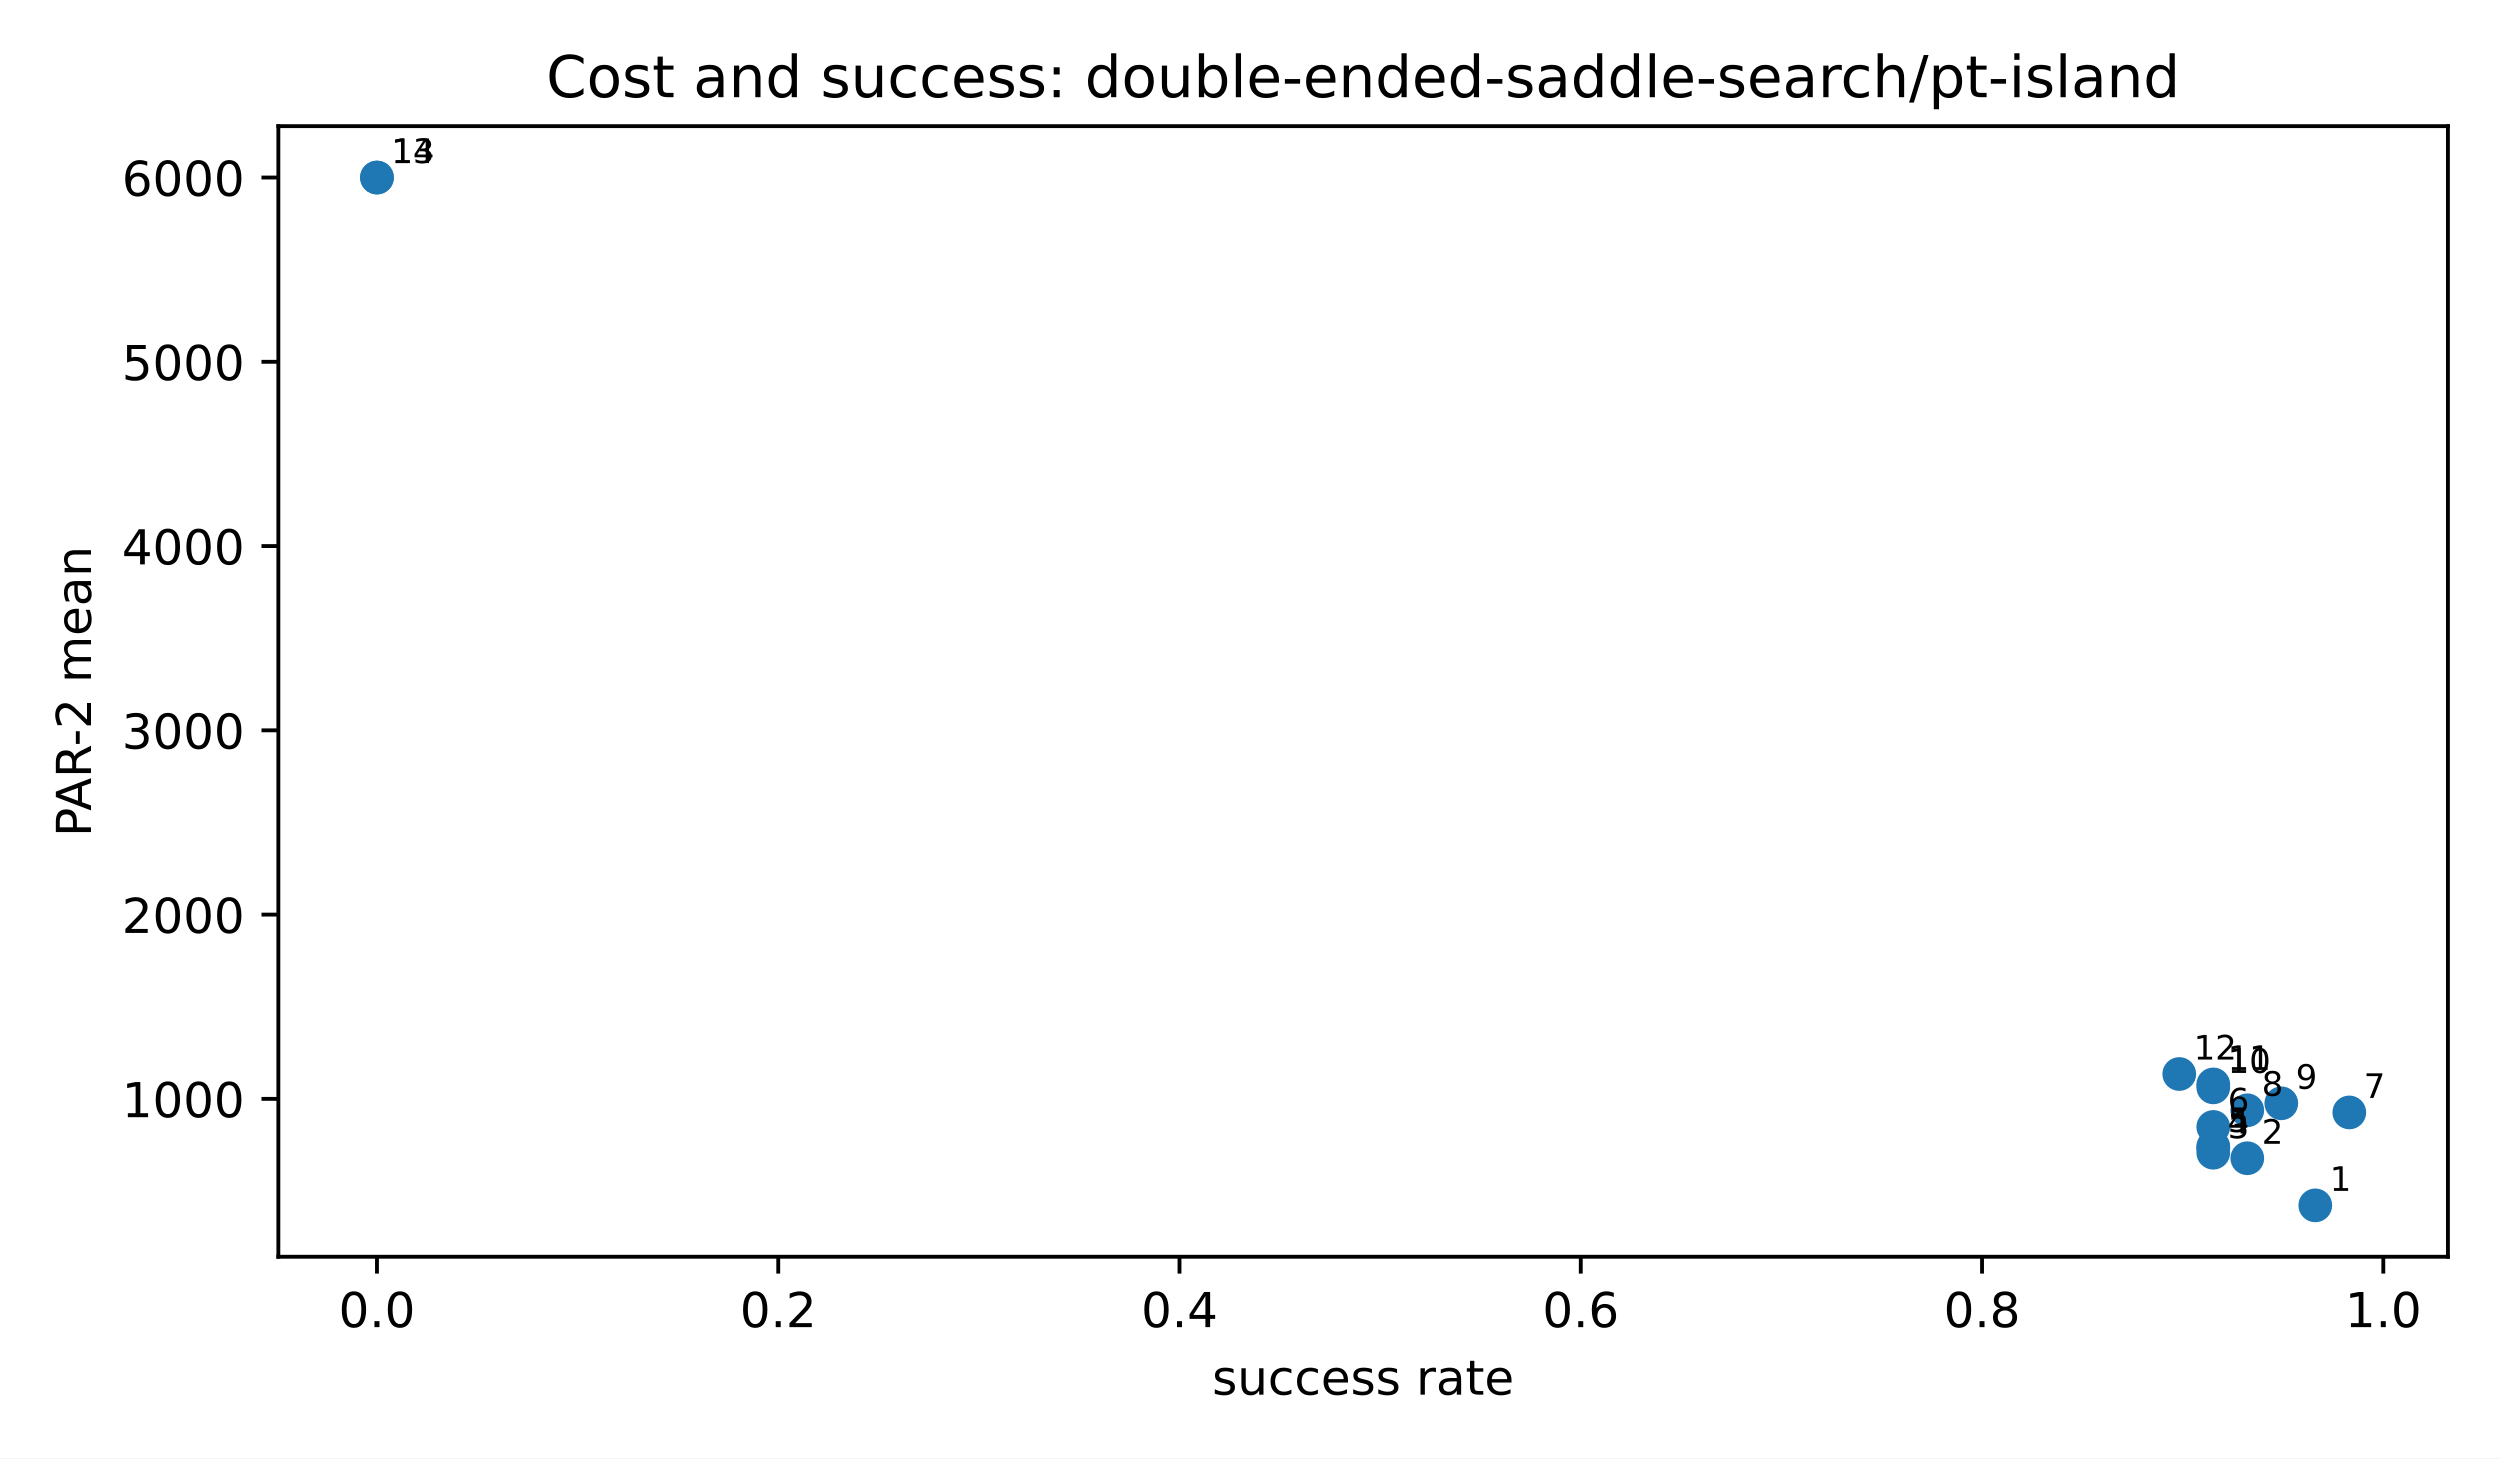
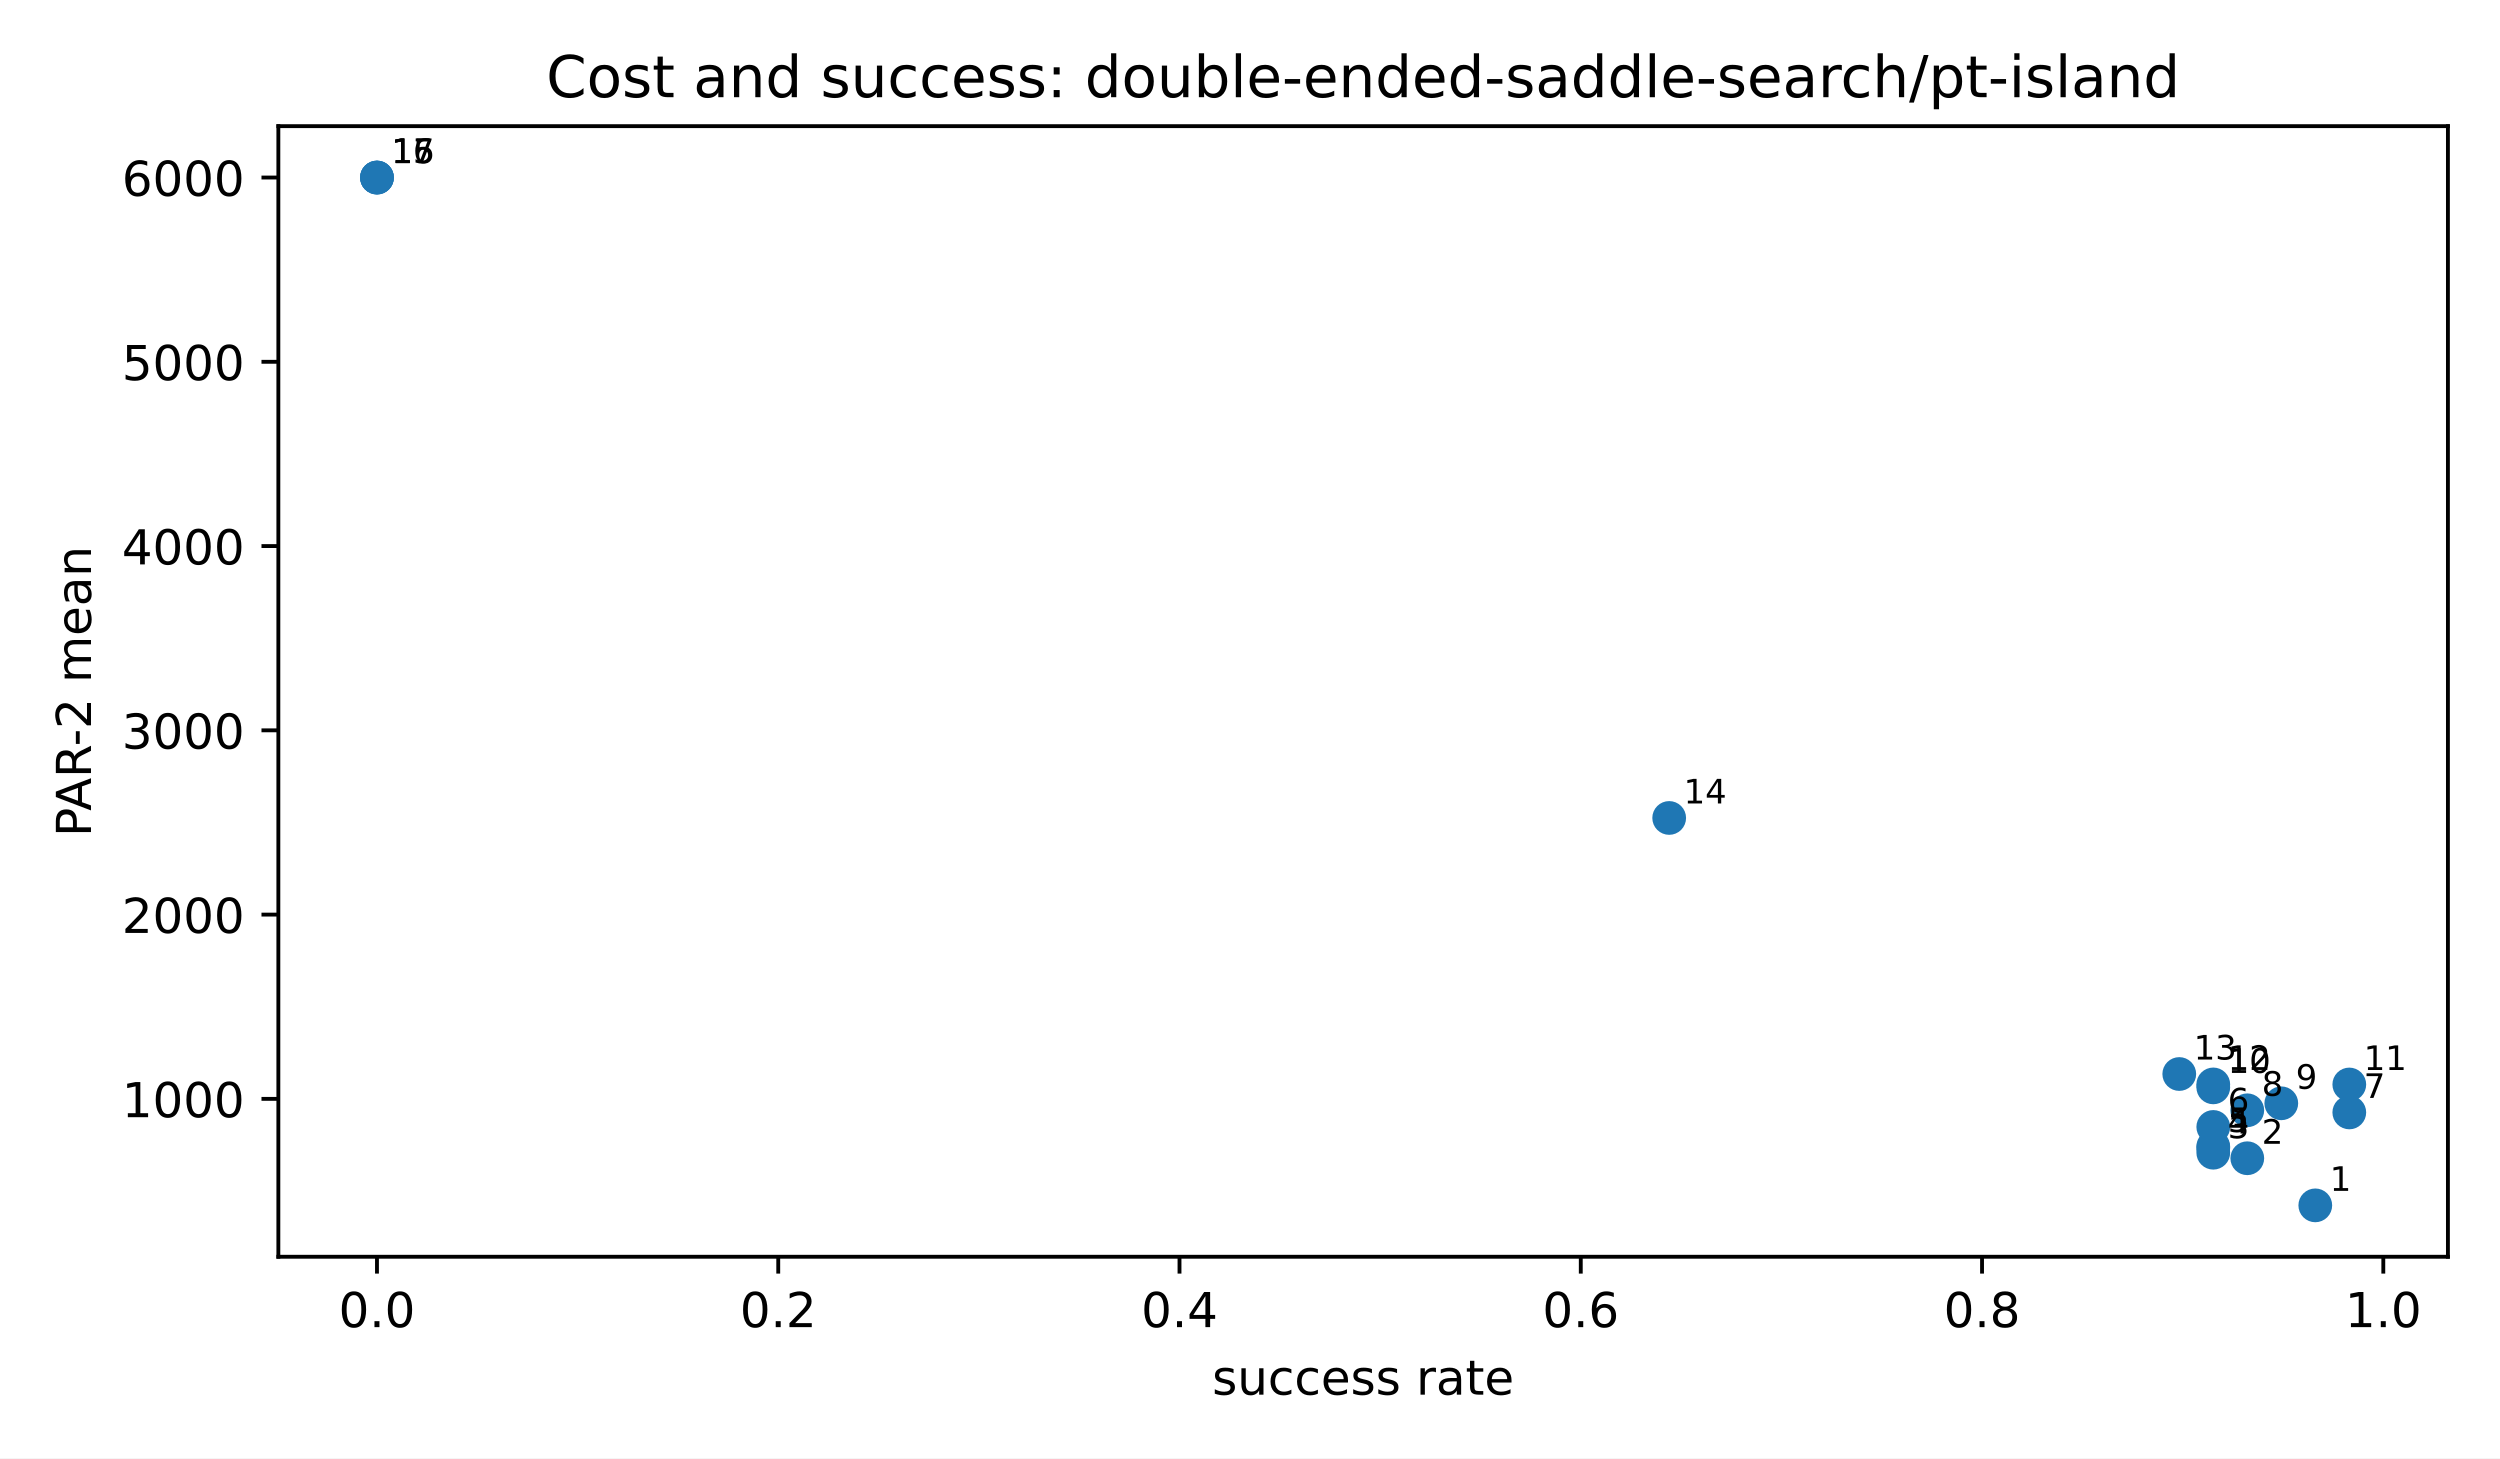
<svg xmlns="http://www.w3.org/2000/svg" xmlns:xlink="http://www.w3.org/1999/xlink" width="518.4pt" height="302.4pt" viewBox="0 0 518.4 302.4" version="1.1">
  <defs>
    <style type="text/css">*{stroke-linejoin: round; stroke-linecap: butt}</style>
  </defs>
  <g id="figure_1">
    <g id="patch_1">
      <path d="M 0 302.4  L 518.4 302.4  L 518.4 0  L 0 0  z " style="fill: #ffffff" />
    </g>
    <g id="axes_1">
      <g id="patch_2">
        <path d="M 57.72 260.6  L 507.6 260.6  L 507.6 26.16  L 57.72 26.16  z " style="fill: #ffffff" />
      </g>
      <g id="PathCollection_1">
        <defs>
          <path id="mb7c84e1192" d="M 0 3  C 0.796 3 1.559 2.684 2.121 2.121  C 2.684 1.559 3 0.796 3 0  C 3 -0.796 2.684 -1.559 2.121 -2.121  C 1.559 -2.684 0.796 -3 0 -3  C -0.796 -3 -1.559 -2.684 -2.121 -2.121  C -2.684 -1.559 -3 -0.796 -3 0  C -3 0.796 -2.684 1.559 -2.121 2.121  C -1.559 2.684 -0.796 3 0 3  z " style="stroke: #1f77b4" />
        </defs>
        <g clip-path="url(#pfbca4baf77)">
          <use xlink:href="#mb7c84e1192" x="480.099" y="249.944" style="fill: #1f77b4; stroke: #1f77b4" />
          <use xlink:href="#mb7c84e1192" x="465.997" y="240.174" style="fill: #1f77b4; stroke: #1f77b4" />
          <use xlink:href="#mb7c84e1192" x="458.945" y="239.027" style="fill: #1f77b4; stroke: #1f77b4" />
          <use xlink:href="#mb7c84e1192" x="458.945" y="238.044" style="fill: #1f77b4; stroke: #1f77b4" />
          <use xlink:href="#mb7c84e1192" x="458.945" y="237.743" style="fill: #1f77b4; stroke: #1f77b4" />
          <use xlink:href="#mb7c84e1192" x="458.945" y="233.684" style="fill: #1f77b4; stroke: #1f77b4" />
          <use xlink:href="#mb7c84e1192" x="487.151" y="230.673" style="fill: #1f77b4; stroke: #1f77b4" />
          <use xlink:href="#mb7c84e1192" x="465.997" y="230.229" style="fill: #1f77b4; stroke: #1f77b4" />
          <use xlink:href="#mb7c84e1192" x="473.048" y="228.781" style="fill: #1f77b4; stroke: #1f77b4" />
          <use xlink:href="#mb7c84e1192" x="458.945" y="225.477" style="fill: #1f77b4; stroke: #1f77b4" />
+           <use xlink:href="#mb7c84e1192" x="487.151" y="224.879" style="fill: #1f77b4; stroke: #1f77b4" />
          <use xlink:href="#mb7c84e1192" x="458.945" y="224.867" style="fill: #1f77b4; stroke: #1f77b4" />
          <use xlink:href="#mb7c84e1192" x="451.894" y="222.708" style="fill: #1f77b4; stroke: #1f77b4" />
+           <use xlink:href="#mb7c84e1192" x="346.123" y="169.612" style="fill: #1f77b4; stroke: #1f77b4" />
+           <use xlink:href="#mb7c84e1192" x="78.169" y="36.816" style="fill: #1f77b4; stroke: #1f77b4" />
          <use xlink:href="#mb7c84e1192" x="78.169" y="36.816" style="fill: #1f77b4; stroke: #1f77b4" />
          <use xlink:href="#mb7c84e1192" x="78.169" y="36.816" style="fill: #1f77b4; stroke: #1f77b4" />
        </g>
      </g>
      <g id="matplotlib.axis_1">
        <g id="xtick_1">
          <g id="line2d_1">
            <defs>
              <path id="m8ea4d47d77" d="M 0 0  L 0 3.5  " style="stroke: #000000; stroke-width: 0.8" />
            </defs>
            <g>
              <use xlink:href="#m8ea4d47d77" x="78.169" y="260.6" style="stroke: #000000; stroke-width: 0.8" />
            </g>
          </g>
          <g id="text_1">
            <g transform="translate(70.21753 275.1977) scale(0.1 -0.1)">
              <defs>
                <path id="DejaVuSans-13" d="M 2034 4250  Q 1547 4250 1301 3770  Q 1056 3291 1056 2328  Q 1056 1369 1301 889  Q 1547 409 2034 409  Q 2525 409 2770 889  Q 3016 1369 3016 2328  Q 3016 3291 2770 3770  Q 2525 4250 2034 4250  z M 2034 4750  Q 2819 4750 3233 4129  Q 3647 3509 3647 2328  Q 3647 1150 3233 529  Q 2819 -91 2034 -91  Q 1250 -91 836 529  Q 422 1150 422 2328  Q 422 3509 836 4129  Q 1250 4750 2034 4750  z " transform="scale(0.015625)" />
                <path id="DejaVuSans-11" d="M 684 794  L 1344 794  L 1344 0  L 684 0  L 684 794  z " transform="scale(0.015625)" />
              </defs>
              <use xlink:href="#DejaVuSans-13" />
              <use xlink:href="#DejaVuSans-11" transform="translate(63.625 0)" />
              <use xlink:href="#DejaVuSans-13" transform="translate(95.40625 0)" />
            </g>
          </g>
        </g>
        <g id="xtick_2">
          <g id="line2d_2">
            <g>
              <use xlink:href="#m8ea4d47d77" x="161.376" y="260.6" style="stroke: #000000; stroke-width: 0.8" />
            </g>
          </g>
          <g id="text_2">
            <g transform="translate(153.4242 275.1977) scale(0.1 -0.1)">
              <defs>
                <path id="DejaVuSans-15" d="M 1228 531  L 3431 531  L 3431 0  L 469 0  L 469 531  Q 828 903 1448 1529  Q 2069 2156 2228 2338  Q 2531 2678 2651 2914  Q 2772 3150 2772 3378  Q 2772 3750 2511 3984  Q 2250 4219 1831 4219  Q 1534 4219 1204 4116  Q 875 4013 500 3803  L 500 4441  Q 881 4594 1212 4672  Q 1544 4750 1819 4750  Q 2544 4750 2975 4387  Q 3406 4025 3406 3419  Q 3406 3131 3298 2873  Q 3191 2616 2906 2266  Q 2828 2175 2409 1742  Q 1991 1309 1228 531  z " transform="scale(0.015625)" />
              </defs>
              <use xlink:href="#DejaVuSans-13" />
              <use xlink:href="#DejaVuSans-11" transform="translate(63.625 0)" />
              <use xlink:href="#DejaVuSans-15" transform="translate(95.40625 0)" />
            </g>
          </g>
        </g>
        <g id="xtick_3">
          <g id="line2d_3">
            <g>
              <use xlink:href="#m8ea4d47d77" x="244.582" y="260.6" style="stroke: #000000; stroke-width: 0.8" />
            </g>
          </g>
          <g id="text_3">
            <g transform="translate(236.6308 275.1977) scale(0.1 -0.1)">
              <defs>
                <path id="DejaVuSans-17" d="M 2419 4116  L 825 1625  L 2419 1625  L 2419 4116  z M 2253 4666  L 3047 4666  L 3047 1625  L 3713 1625  L 3713 1100  L 3047 1100  L 3047 0  L 2419 0  L 2419 1100  L 313 1100  L 313 1709  L 2253 4666  z " transform="scale(0.015625)" />
              </defs>
              <use xlink:href="#DejaVuSans-13" />
              <use xlink:href="#DejaVuSans-11" transform="translate(63.625 0)" />
              <use xlink:href="#DejaVuSans-17" transform="translate(95.40625 0)" />
            </g>
          </g>
        </g>
        <g id="xtick_4">
          <g id="line2d_4">
            <g>
              <use xlink:href="#m8ea4d47d77" x="327.789" y="260.6" style="stroke: #000000; stroke-width: 0.8" />
            </g>
          </g>
          <g id="text_4">
            <g transform="translate(319.8375 275.1977) scale(0.1 -0.1)">
              <defs>
                <path id="DejaVuSans-19" d="M 2113 2584  Q 1688 2584 1439 2293  Q 1191 2003 1191 1497  Q 1191 994 1439 701  Q 1688 409 2113 409  Q 2538 409 2786 701  Q 3034 994 3034 1497  Q 3034 2003 2786 2293  Q 2538 2584 2113 2584  z M 3366 4563  L 3366 3988  Q 3128 4100 2886 4159  Q 2644 4219 2406 4219  Q 1781 4219 1451 3797  Q 1122 3375 1075 2522  Q 1259 2794 1537 2939  Q 1816 3084 2150 3084  Q 2853 3084 3261 2657  Q 3669 2231 3669 1497  Q 3669 778 3244 343  Q 2819 -91 2113 -91  Q 1303 -91 875 529  Q 447 1150 447 2328  Q 447 3434 972 4092  Q 1497 4750 2381 4750  Q 2619 4750 2861 4703  Q 3103 4656 3366 4563  z " transform="scale(0.015625)" />
              </defs>
              <use xlink:href="#DejaVuSans-13" />
              <use xlink:href="#DejaVuSans-11" transform="translate(63.625 0)" />
              <use xlink:href="#DejaVuSans-19" transform="translate(95.40625 0)" />
            </g>
          </g>
        </g>
        <g id="xtick_5">
          <g id="line2d_5">
            <g>
              <use xlink:href="#m8ea4d47d77" x="410.996" y="260.6" style="stroke: #000000; stroke-width: 0.8" />
            </g>
          </g>
          <g id="text_5">
            <g transform="translate(403.0441 275.1977) scale(0.1 -0.1)">
              <defs>
                <path id="DejaVuSans-1b" d="M 2034 2216  Q 1584 2216 1326 1975  Q 1069 1734 1069 1313  Q 1069 891 1326 650  Q 1584 409 2034 409  Q 2484 409 2743 651  Q 3003 894 3003 1313  Q 3003 1734 2745 1975  Q 2488 2216 2034 2216  z M 1403 2484  Q 997 2584 770 2862  Q 544 3141 544 3541  Q 544 4100 942 4425  Q 1341 4750 2034 4750  Q 2731 4750 3128 4425  Q 3525 4100 3525 3541  Q 3525 3141 3298 2862  Q 3072 2584 2669 2484  Q 3125 2378 3379 2068  Q 3634 1759 3634 1313  Q 3634 634 3220 271  Q 2806 -91 2034 -91  Q 1263 -91 848 271  Q 434 634 434 1313  Q 434 1759 690 2068  Q 947 2378 1403 2484  z M 1172 3481  Q 1172 3119 1398 2916  Q 1625 2713 2034 2713  Q 2441 2713 2670 2916  Q 2900 3119 2900 3481  Q 2900 3844 2670 4047  Q 2441 4250 2034 4250  Q 1625 4250 1398 4047  Q 1172 3844 1172 3481  z " transform="scale(0.015625)" />
              </defs>
              <use xlink:href="#DejaVuSans-13" />
              <use xlink:href="#DejaVuSans-11" transform="translate(63.625 0)" />
              <use xlink:href="#DejaVuSans-1b" transform="translate(95.40625 0)" />
            </g>
          </g>
        </g>
        <g id="xtick_6">
          <g id="line2d_6">
            <g>
              <use xlink:href="#m8ea4d47d77" x="494.202" y="260.6" style="stroke: #000000; stroke-width: 0.8" />
            </g>
          </g>
          <g id="text_6">
            <g transform="translate(486.2508 275.1977) scale(0.1 -0.1)">
              <defs>
                <path id="DejaVuSans-14" d="M 794 531  L 1825 531  L 1825 4091  L 703 3866  L 703 4441  L 1819 4666  L 2450 4666  L 2450 531  L 3481 531  L 3481 0  L 794 0  L 794 531  z " transform="scale(0.015625)" />
              </defs>
              <use xlink:href="#DejaVuSans-14" />
              <use xlink:href="#DejaVuSans-11" transform="translate(63.625 0)" />
              <use xlink:href="#DejaVuSans-13" transform="translate(95.40625 0)" />
            </g>
          </g>
        </g>
        <g id="text_7">
          <g transform="translate(251.3569 289.1977) scale(0.1 -0.1)">
            <defs>
              <path id="DejaVuSans-56" d="M 2834 3397  L 2834 2853  Q 2591 2978 2328 3040  Q 2066 3103 1784 3103  Q 1356 3103 1142 2972  Q 928 2841 928 2578  Q 928 2378 1081 2264  Q 1234 2150 1697 2047  L 1894 2003  Q 2506 1872 2764 1633  Q 3022 1394 3022 966  Q 3022 478 2636 193  Q 2250 -91 1575 -91  Q 1294 -91 989 -36  Q 684 19 347 128  L 347 722  Q 666 556 975 473  Q 1284 391 1588 391  Q 1994 391 2212 530  Q 2431 669 2431 922  Q 2431 1156 2273 1281  Q 2116 1406 1581 1522  L 1381 1569  Q 847 1681 609 1914  Q 372 2147 372 2553  Q 372 3047 722 3315  Q 1072 3584 1716 3584  Q 2034 3584 2315 3537  Q 2597 3491 2834 3397  z " transform="scale(0.015625)" />
              <path id="DejaVuSans-58" d="M 544 1381  L 544 3500  L 1119 3500  L 1119 1403  Q 1119 906 1312 657  Q 1506 409 1894 409  Q 2359 409 2629 706  Q 2900 1003 2900 1516  L 2900 3500  L 3475 3500  L 3475 0  L 2900 0  L 2900 538  Q 2691 219 2414 64  Q 2138 -91 1772 -91  Q 1169 -91 856 284  Q 544 659 544 1381  z M 1991 3584  L 1991 3584  z " transform="scale(0.015625)" />
              <path id="DejaVuSans-46" d="M 3122 3366  L 3122 2828  Q 2878 2963 2633 3030  Q 2388 3097 2138 3097  Q 1578 3097 1268 2742  Q 959 2388 959 1747  Q 959 1106 1268 751  Q 1578 397 2138 397  Q 2388 397 2633 464  Q 2878 531 3122 666  L 3122 134  Q 2881 22 2623 -34  Q 2366 -91 2075 -91  Q 1284 -91 818 406  Q 353 903 353 1747  Q 353 2603 823 3093  Q 1294 3584 2113 3584  Q 2378 3584 2631 3529  Q 2884 3475 3122 3366  z " transform="scale(0.015625)" />
              <path id="DejaVuSans-48" d="M 3597 1894  L 3597 1613  L 953 1613  Q 991 1019 1311 708  Q 1631 397 2203 397  Q 2534 397 2845 478  Q 3156 559 3463 722  L 3463 178  Q 3153 47 2828 -22  Q 2503 -91 2169 -91  Q 1331 -91 842 396  Q 353 884 353 1716  Q 353 2575 817 3079  Q 1281 3584 2069 3584  Q 2775 3584 3186 3129  Q 3597 2675 3597 1894  z M 3022 2063  Q 3016 2534 2758 2815  Q 2500 3097 2075 3097  Q 1594 3097 1305 2825  Q 1016 2553 972 2059  L 3022 2063  z " transform="scale(0.015625)" />
              <path id="DejaVuSans-3" transform="scale(0.015625)" />
              <path id="DejaVuSans-55" d="M 2631 2963  Q 2534 3019 2420 3045  Q 2306 3072 2169 3072  Q 1681 3072 1420 2755  Q 1159 2438 1159 1844  L 1159 0  L 581 0  L 581 3500  L 1159 3500  L 1159 2956  Q 1341 3275 1631 3429  Q 1922 3584 2338 3584  Q 2397 3584 2469 3576  Q 2541 3569 2628 3553  L 2631 2963  z " transform="scale(0.015625)" />
              <path id="DejaVuSans-44" d="M 2194 1759  Q 1497 1759 1228 1600  Q 959 1441 959 1056  Q 959 750 1161 570  Q 1363 391 1709 391  Q 2188 391 2477 730  Q 2766 1069 2766 1631  L 2766 1759  L 2194 1759  z M 3341 1997  L 3341 0  L 2766 0  L 2766 531  Q 2569 213 2275 61  Q 1981 -91 1556 -91  Q 1019 -91 701 211  Q 384 513 384 1019  Q 384 1609 779 1909  Q 1175 2209 1959 2209  L 2766 2209  L 2766 2266  Q 2766 2663 2505 2880  Q 2244 3097 1772 3097  Q 1472 3097 1187 3025  Q 903 2953 641 2809  L 641 3341  Q 956 3463 1253 3523  Q 1550 3584 1831 3584  Q 2591 3584 2966 3190  Q 3341 2797 3341 1997  z " transform="scale(0.015625)" />
              <path id="DejaVuSans-57" d="M 1172 4494  L 1172 3500  L 2356 3500  L 2356 3053  L 1172 3053  L 1172 1153  Q 1172 725 1289 603  Q 1406 481 1766 481  L 2356 481  L 2356 0  L 1766 0  Q 1100 0 847 248  Q 594 497 594 1153  L 594 3053  L 172 3053  L 172 3500  L 594 3500  L 594 4494  L 1172 4494  z " transform="scale(0.015625)" />
            </defs>
            <use xlink:href="#DejaVuSans-56" />
            <use xlink:href="#DejaVuSans-58" transform="translate(52.09375 0)" />
            <use xlink:href="#DejaVuSans-46" transform="translate(115.4688 0)" />
            <use xlink:href="#DejaVuSans-46" transform="translate(170.4531 0)" />
            <use xlink:href="#DejaVuSans-48" transform="translate(225.4375 0)" />
            <use xlink:href="#DejaVuSans-56" transform="translate(286.9688 0)" />
            <use xlink:href="#DejaVuSans-56" transform="translate(339.0625 0)" />
            <use xlink:href="#DejaVuSans-3" transform="translate(391.1562 0)" />
            <use xlink:href="#DejaVuSans-55" transform="translate(422.9375 0)" />
            <use xlink:href="#DejaVuSans-44" transform="translate(464.0469 0)" />
            <use xlink:href="#DejaVuSans-57" transform="translate(525.3281 0)" />
            <use xlink:href="#DejaVuSans-48" transform="translate(564.5312 0)" />
          </g>
        </g>
      </g>
      <g id="matplotlib.axis_2">
        <g id="ytick_1">
          <g id="line2d_7">
            <defs>
              <path id="md659df78fa" d="M 0 0  L -3.5 0  " style="stroke: #000000; stroke-width: 0.8" />
            </defs>
            <g>
              <use xlink:href="#md659df78fa" x="57.72" y="227.864" style="stroke: #000000; stroke-width: 0.8" />
            </g>
          </g>
          <g id="text_8">
            <g transform="translate(25.27 231.6626) scale(0.1 -0.1)">
              <use xlink:href="#DejaVuSans-14" />
              <use xlink:href="#DejaVuSans-13" transform="translate(63.625 0)" />
              <use xlink:href="#DejaVuSans-13" transform="translate(127.25 0)" />
              <use xlink:href="#DejaVuSans-13" transform="translate(190.875 0)" />
            </g>
          </g>
        </g>
        <g id="ytick_2">
          <g id="line2d_8">
            <g>
              <use xlink:href="#md659df78fa" x="57.72" y="189.654" style="stroke: #000000; stroke-width: 0.8" />
            </g>
          </g>
          <g id="text_9">
            <g transform="translate(25.27 193.4531) scale(0.1 -0.1)">
              <use xlink:href="#DejaVuSans-15" />
              <use xlink:href="#DejaVuSans-13" transform="translate(63.625 0)" />
              <use xlink:href="#DejaVuSans-13" transform="translate(127.25 0)" />
              <use xlink:href="#DejaVuSans-13" transform="translate(190.875 0)" />
            </g>
          </g>
        </g>
        <g id="ytick_3">
          <g id="line2d_9">
            <g>
              <use xlink:href="#md659df78fa" x="57.72" y="151.445" style="stroke: #000000; stroke-width: 0.8" />
            </g>
          </g>
          <g id="text_10">
            <g transform="translate(25.27 155.2436) scale(0.1 -0.1)">
              <defs>
                <path id="DejaVuSans-16" d="M 2597 2516  Q 3050 2419 3304 2112  Q 3559 1806 3559 1356  Q 3559 666 3084 287  Q 2609 -91 1734 -91  Q 1441 -91 1130 -33  Q 819 25 488 141  L 488 750  Q 750 597 1062 519  Q 1375 441 1716 441  Q 2309 441 2620 675  Q 2931 909 2931 1356  Q 2931 1769 2642 2001  Q 2353 2234 1838 2234  L 1294 2234  L 1294 2753  L 1863 2753  Q 2328 2753 2575 2939  Q 2822 3125 2822 3475  Q 2822 3834 2567 4026  Q 2313 4219 1838 4219  Q 1578 4219 1281 4162  Q 984 4106 628 3988  L 628 4550  Q 988 4650 1302 4700  Q 1616 4750 1894 4750  Q 2613 4750 3031 4423  Q 3450 4097 3450 3541  Q 3450 3153 3228 2886  Q 3006 2619 2597 2516  z " transform="scale(0.015625)" />
              </defs>
              <use xlink:href="#DejaVuSans-16" />
              <use xlink:href="#DejaVuSans-13" transform="translate(63.625 0)" />
              <use xlink:href="#DejaVuSans-13" transform="translate(127.25 0)" />
              <use xlink:href="#DejaVuSans-13" transform="translate(190.875 0)" />
            </g>
          </g>
        </g>
        <g id="ytick_4">
          <g id="line2d_10">
            <g>
              <use xlink:href="#md659df78fa" x="57.72" y="113.235" style="stroke: #000000; stroke-width: 0.8" />
            </g>
          </g>
          <g id="text_11">
            <g transform="translate(25.27 117.0341) scale(0.1 -0.1)">
              <use xlink:href="#DejaVuSans-17" />
              <use xlink:href="#DejaVuSans-13" transform="translate(63.625 0)" />
              <use xlink:href="#DejaVuSans-13" transform="translate(127.25 0)" />
              <use xlink:href="#DejaVuSans-13" transform="translate(190.875 0)" />
            </g>
          </g>
        </g>
        <g id="ytick_5">
          <g id="line2d_11">
            <g>
              <use xlink:href="#md659df78fa" x="57.72" y="75.026" style="stroke: #000000; stroke-width: 0.8" />
            </g>
          </g>
          <g id="text_12">
            <g transform="translate(25.27 78.82467) scale(0.1 -0.1)">
              <defs>
                <path id="DejaVuSans-18" d="M 691 4666  L 3169 4666  L 3169 4134  L 1269 4134  L 1269 2991  Q 1406 3038 1543 3061  Q 1681 3084 1819 3084  Q 2600 3084 3056 2656  Q 3513 2228 3513 1497  Q 3513 744 3044 326  Q 2575 -91 1722 -91  Q 1428 -91 1123 -41  Q 819 9 494 109  L 494 744  Q 775 591 1075 516  Q 1375 441 1709 441  Q 2250 441 2565 725  Q 2881 1009 2881 1497  Q 2881 1984 2565 2268  Q 2250 2553 1709 2553  Q 1456 2553 1204 2497  Q 953 2441 691 2322  L 691 4666  z " transform="scale(0.015625)" />
              </defs>
              <use xlink:href="#DejaVuSans-18" />
              <use xlink:href="#DejaVuSans-13" transform="translate(63.625 0)" />
              <use xlink:href="#DejaVuSans-13" transform="translate(127.25 0)" />
              <use xlink:href="#DejaVuSans-13" transform="translate(190.875 0)" />
            </g>
          </g>
        </g>
        <g id="ytick_6">
          <g id="line2d_12">
            <g>
              <use xlink:href="#md659df78fa" x="57.72" y="36.816" style="stroke: #000000; stroke-width: 0.8" />
            </g>
          </g>
          <g id="text_13">
            <g transform="translate(25.27 40.61519) scale(0.1 -0.1)">
              <use xlink:href="#DejaVuSans-19" />
              <use xlink:href="#DejaVuSans-13" transform="translate(63.625 0)" />
              <use xlink:href="#DejaVuSans-13" transform="translate(127.25 0)" />
              <use xlink:href="#DejaVuSans-13" transform="translate(190.875 0)" />
            </g>
          </g>
        </g>
        <g id="text_14">
          <g transform="translate(18.86766 173.5214) rotate(-90) scale(0.1 -0.1)">
            <defs>
              <path id="DejaVuSans-33" d="M 1259 4147  L 1259 2394  L 2053 2394  Q 2494 2394 2734 2622  Q 2975 2850 2975 3272  Q 2975 3691 2734 3919  Q 2494 4147 2053 4147  L 1259 4147  z M 628 4666  L 2053 4666  Q 2838 4666 3239 4311  Q 3641 3956 3641 3272  Q 3641 2581 3239 2228  Q 2838 1875 2053 1875  L 1259 1875  L 1259 0  L 628 0  L 628 4666  z " transform="scale(0.015625)" />
              <path id="DejaVuSans-24" d="M 2188 4044  L 1331 1722  L 3047 1722  L 2188 4044  z M 1831 4666  L 2547 4666  L 4325 0  L 3669 0  L 3244 1197  L 1141 1197  L 716 0  L 50 0  L 1831 4666  z " transform="scale(0.015625)" />
              <path id="DejaVuSans-35" d="M 2841 2188  Q 3044 2119 3236 1894  Q 3428 1669 3622 1275  L 4263 0  L 3584 0  L 2988 1197  Q 2756 1666 2539 1819  Q 2322 1972 1947 1972  L 1259 1972  L 1259 0  L 628 0  L 628 4666  L 2053 4666  Q 2853 4666 3247 4331  Q 3641 3997 3641 3322  Q 3641 2881 3436 2590  Q 3231 2300 2841 2188  z M 1259 4147  L 1259 2491  L 2053 2491  Q 2509 2491 2742 2702  Q 2975 2913 2975 3322  Q 2975 3731 2742 3939  Q 2509 4147 2053 4147  L 1259 4147  z " transform="scale(0.015625)" />
              <path id="DejaVuSans-10" d="M 313 2009  L 1997 2009  L 1997 1497  L 313 1497  L 313 2009  z " transform="scale(0.015625)" />
              <path id="DejaVuSans-50" d="M 3328 2828  Q 3544 3216 3844 3400  Q 4144 3584 4550 3584  Q 5097 3584 5394 3201  Q 5691 2819 5691 2113  L 5691 0  L 5113 0  L 5113 2094  Q 5113 2597 4934 2840  Q 4756 3084 4391 3084  Q 3944 3084 3684 2787  Q 3425 2491 3425 1978  L 3425 0  L 2847 0  L 2847 2094  Q 2847 2600 2669 2842  Q 2491 3084 2119 3084  Q 1678 3084 1418 2786  Q 1159 2488 1159 1978  L 1159 0  L 581 0  L 581 3500  L 1159 3500  L 1159 2956  Q 1356 3278 1631 3431  Q 1906 3584 2284 3584  Q 2666 3584 2933 3390  Q 3200 3197 3328 2828  z " transform="scale(0.015625)" />
              <path id="DejaVuSans-51" d="M 3513 2113  L 3513 0  L 2938 0  L 2938 2094  Q 2938 2591 2744 2837  Q 2550 3084 2163 3084  Q 1697 3084 1428 2787  Q 1159 2491 1159 1978  L 1159 0  L 581 0  L 581 3500  L 1159 3500  L 1159 2956  Q 1366 3272 1645 3428  Q 1925 3584 2291 3584  Q 2894 3584 3203 3211  Q 3513 2838 3513 2113  z " transform="scale(0.015625)" />
            </defs>
            <use xlink:href="#DejaVuSans-33" />
            <use xlink:href="#DejaVuSans-24" transform="translate(53.90625 0)" />
            <use xlink:href="#DejaVuSans-35" transform="translate(122.3125 0)" />
            <use xlink:href="#DejaVuSans-10" transform="translate(187.75 0)" />
            <use xlink:href="#DejaVuSans-15" transform="translate(223.8281 0)" />
            <use xlink:href="#DejaVuSans-3" transform="translate(287.4531 0)" />
            <use xlink:href="#DejaVuSans-50" transform="translate(319.2344 0)" />
            <use xlink:href="#DejaVuSans-48" transform="translate(416.6406 0)" />
            <use xlink:href="#DejaVuSans-44" transform="translate(478.1719 0)" />
            <use xlink:href="#DejaVuSans-51" transform="translate(539.4531 0)" />
          </g>
        </g>
      </g>
      <g id="patch_3">
        <path d="M 57.72 260.6  L 57.72 26.16  " style="fill: none; stroke: #000000; stroke-width: 0.8; stroke-linejoin: miter; stroke-linecap: square" />
      </g>
      <g id="patch_4">
        <path d="M 507.6 260.6  L 507.6 26.16  " style="fill: none; stroke: #000000; stroke-width: 0.8; stroke-linejoin: miter; stroke-linecap: square" />
      </g>
      <g id="patch_5">
        <path d="M 57.72 260.6  L 507.6 260.6  " style="fill: none; stroke: #000000; stroke-width: 0.8; stroke-linejoin: miter; stroke-linecap: square" />
      </g>
      <g id="patch_6">
        <path d="M 57.72 26.16  L 507.6 26.16  " style="fill: none; stroke: #000000; stroke-width: 0.8; stroke-linejoin: miter; stroke-linecap: square" />
      </g>
      <g id="text_15">
        <g transform="translate(483.0995 246.9436) scale(0.07 -0.07)">
          <use xlink:href="#DejaVuSans-14" />
        </g>
      </g>
      <g id="text_16">
        <g transform="translate(468.9967 237.1737) scale(0.07 -0.07)">
          <use xlink:href="#DejaVuSans-15" />
        </g>
      </g>
      <g id="text_17">
        <g transform="translate(461.9453 236.0267) scale(0.07 -0.07)">
          <use xlink:href="#DejaVuSans-16" />
        </g>
      </g>
      <g id="text_18">
        <g transform="translate(461.9453 235.0437) scale(0.07 -0.07)">
          <use xlink:href="#DejaVuSans-17" />
        </g>
      </g>
      <g id="text_19">
        <g transform="translate(461.9453 234.7425) scale(0.07 -0.07)">
          <use xlink:href="#DejaVuSans-18" />
        </g>
      </g>
      <g id="text_20">
        <g transform="translate(461.9453 230.6839) scale(0.07 -0.07)">
          <use xlink:href="#DejaVuSans-19" />
        </g>
      </g>
      <g id="text_21">
        <g transform="translate(490.1509 227.6731) scale(0.07 -0.07)">
          <defs>
            <path id="DejaVuSans-1a" d="M 525 4666  L 3525 4666  L 3525 4397  L 1831 0  L 1172 0  L 2766 4134  L 525 4134  L 525 4666  z " transform="scale(0.015625)" />
          </defs>
          <use xlink:href="#DejaVuSans-1a" />
        </g>
      </g>
      <g id="text_22">
        <g transform="translate(468.9967 227.2288) scale(0.07 -0.07)">
          <use xlink:href="#DejaVuSans-1b" />
        </g>
      </g>
      <g id="text_23">
        <g transform="translate(476.0481 225.7814) scale(0.07 -0.07)">
          <defs>
            <path id="DejaVuSans-1c" d="M 703 97  L 703 672  Q 941 559 1184 500  Q 1428 441 1663 441  Q 2288 441 2617 861  Q 2947 1281 2994 2138  Q 2813 1869 2534 1725  Q 2256 1581 1919 1581  Q 1219 1581 811 2004  Q 403 2428 403 3163  Q 403 3881 828 4315  Q 1253 4750 1959 4750  Q 2769 4750 3195 4129  Q 3622 3509 3622 2328  Q 3622 1225 3098 567  Q 2575 -91 1691 -91  Q 1453 -91 1209 -44  Q 966 3 703 97  z M 1959 2075  Q 2384 2075 2632 2365  Q 2881 2656 2881 3163  Q 2881 3666 2632 3958  Q 2384 4250 1959 4250  Q 1534 4250 1286 3958  Q 1038 3666 1038 3163  Q 1038 2656 1286 2365  Q 1534 2075 1959 2075  z " transform="scale(0.015625)" />
          </defs>
          <use xlink:href="#DejaVuSans-1c" />
        </g>
      </g>
      <g id="text_24">
        <g transform="translate(461.9453 222.4773) scale(0.07 -0.07)">
          <use xlink:href="#DejaVuSans-14" />
          <use xlink:href="#DejaVuSans-13" transform="translate(63.625 0)" />
        </g>
      </g>
      <g id="text_25">
+         <g transform="translate(490.1509 221.8789) scale(0.07 -0.07)">
+           <use xlink:href="#DejaVuSans-14" />
+           <use xlink:href="#DejaVuSans-14" transform="translate(63.625 0)" />
+         </g>
+       </g>
+       <g id="text_26">
        <g transform="translate(461.9453 221.8672) scale(0.07 -0.07)">
          <use xlink:href="#DejaVuSans-14" />
-           <use xlink:href="#DejaVuSans-14" transform="translate(63.625 0)" />
-         </g>
-       </g>
-       <g id="text_26">
+           <use xlink:href="#DejaVuSans-15" transform="translate(63.625 0)" />
+         </g>
+       </g>
+       <g id="text_27">
        <g transform="translate(454.8939 219.7081) scale(0.07 -0.07)">
          <use xlink:href="#DejaVuSans-14" />
-           <use xlink:href="#DejaVuSans-15" transform="translate(63.625 0)" />
-         </g>
-       </g>
-       <g id="text_27">
+           <use xlink:href="#DejaVuSans-16" transform="translate(63.625 0)" />
+         </g>
+       </g>
+       <g id="text_28">
+         <g transform="translate(349.1227 166.6124) scale(0.07 -0.07)">
+           <use xlink:href="#DejaVuSans-14" />
+           <use xlink:href="#DejaVuSans-17" transform="translate(63.625 0)" />
+         </g>
+       </g>
+       <g id="text_29">
        <g transform="translate(81.16909 33.81636) scale(0.07 -0.07)">
          <use xlink:href="#DejaVuSans-14" />
-           <use xlink:href="#DejaVuSans-16" transform="translate(63.625 0)" />
-         </g>
-       </g>
-       <g id="text_28">
+           <use xlink:href="#DejaVuSans-18" transform="translate(63.625 0)" />
+         </g>
+       </g>
+       <g id="text_30">
        <g transform="translate(81.16909 33.81636) scale(0.07 -0.07)">
          <use xlink:href="#DejaVuSans-14" />
-           <use xlink:href="#DejaVuSans-17" transform="translate(63.625 0)" />
-         </g>
-       </g>
-       <g id="text_29">
+           <use xlink:href="#DejaVuSans-19" transform="translate(63.625 0)" />
+         </g>
+       </g>
+       <g id="text_31">
+         <g transform="translate(81.16909 33.81636) scale(0.07 -0.07)">
+           <use xlink:href="#DejaVuSans-14" />
+           <use xlink:href="#DejaVuSans-1a" transform="translate(63.625 0)" />
+         </g>
+       </g>
+       <g id="text_32">
        <g transform="translate(113.2678 20.16) scale(0.12 -0.12)">
          <defs>
            <path id="DejaVuSans-26" d="M 4122 4306  L 4122 3641  Q 3803 3938 3442 4084  Q 3081 4231 2675 4231  Q 1875 4231 1450 3742  Q 1025 3253 1025 2328  Q 1025 1406 1450 917  Q 1875 428 2675 428  Q 3081 428 3442 575  Q 3803 722 4122 1019  L 4122 359  Q 3791 134 3420 21  Q 3050 -91 2638 -91  Q 1578 -91 968 557  Q 359 1206 359 2328  Q 359 3453 968 4101  Q 1578 4750 2638 4750  Q 3056 4750 3426 4639  Q 3797 4528 4122 4306  z " transform="scale(0.015625)" />
            <path id="DejaVuSans-52" d="M 1959 3097  Q 1497 3097 1228 2736  Q 959 2375 959 1747  Q 959 1119 1226 758  Q 1494 397 1959 397  Q 2419 397 2687 759  Q 2956 1122 2956 1747  Q 2956 2369 2687 2733  Q 2419 3097 1959 3097  z M 1959 3584  Q 2709 3584 3137 3096  Q 3566 2609 3566 1747  Q 3566 888 3137 398  Q 2709 -91 1959 -91  Q 1206 -91 779 398  Q 353 888 353 1747  Q 353 2609 779 3096  Q 1206 3584 1959 3584  z " transform="scale(0.015625)" />
            <path id="DejaVuSans-47" d="M 2906 2969  L 2906 4863  L 3481 4863  L 3481 0  L 2906 0  L 2906 525  Q 2725 213 2448 61  Q 2172 -91 1784 -91  Q 1150 -91 751 415  Q 353 922 353 1747  Q 353 2572 751 3078  Q 1150 3584 1784 3584  Q 2172 3584 2448 3432  Q 2725 3281 2906 2969  z M 947 1747  Q 947 1113 1208 752  Q 1469 391 1925 391  Q 2381 391 2643 752  Q 2906 1113 2906 1747  Q 2906 2381 2643 2742  Q 2381 3103 1925 3103  Q 1469 3103 1208 2742  Q 947 2381 947 1747  z " transform="scale(0.015625)" />
            <path id="DejaVuSans-1d" d="M 750 794  L 1409 794  L 1409 0  L 750 0  L 750 794  z M 750 3309  L 1409 3309  L 1409 2516  L 750 2516  L 750 3309  z " transform="scale(0.015625)" />
            <path id="DejaVuSans-45" d="M 3116 1747  Q 3116 2381 2855 2742  Q 2594 3103 2138 3103  Q 1681 3103 1420 2742  Q 1159 2381 1159 1747  Q 1159 1113 1420 752  Q 1681 391 2138 391  Q 2594 391 2855 752  Q 3116 1113 3116 1747  z M 1159 2969  Q 1341 3281 1617 3432  Q 1894 3584 2278 3584  Q 2916 3584 3314 3078  Q 3713 2572 3713 1747  Q 3713 922 3314 415  Q 2916 -91 2278 -91  Q 1894 -91 1617 61  Q 1341 213 1159 525  L 1159 0  L 581 0  L 581 4863  L 1159 4863  L 1159 2969  z " transform="scale(0.015625)" />
            <path id="DejaVuSans-4f" d="M 603 4863  L 1178 4863  L 1178 0  L 603 0  L 603 4863  z " transform="scale(0.015625)" />
            <path id="DejaVuSans-4b" d="M 3513 2113  L 3513 0  L 2938 0  L 2938 2094  Q 2938 2591 2744 2837  Q 2550 3084 2163 3084  Q 1697 3084 1428 2787  Q 1159 2491 1159 1978  L 1159 0  L 581 0  L 581 4863  L 1159 4863  L 1159 2956  Q 1366 3272 1645 3428  Q 1925 3584 2291 3584  Q 2894 3584 3203 3211  Q 3513 2838 3513 2113  z " transform="scale(0.015625)" />
            <path id="DejaVuSans-12" d="M 1625 4666  L 2156 4666  L 531 -594  L 0 -594  L 1625 4666  z " transform="scale(0.015625)" />
            <path id="DejaVuSans-53" d="M 1159 525  L 1159 -1331  L 581 -1331  L 581 3500  L 1159 3500  L 1159 2969  Q 1341 3281 1617 3432  Q 1894 3584 2278 3584  Q 2916 3584 3314 3078  Q 3713 2572 3713 1747  Q 3713 922 3314 415  Q 2916 -91 2278 -91  Q 1894 -91 1617 61  Q 1341 213 1159 525  z M 3116 1747  Q 3116 2381 2855 2742  Q 2594 3103 2138 3103  Q 1681 3103 1420 2742  Q 1159 2381 1159 1747  Q 1159 1113 1420 752  Q 1681 391 2138 391  Q 2594 391 2855 752  Q 3116 1113 3116 1747  z " transform="scale(0.015625)" />
            <path id="DejaVuSans-4c" d="M 603 3500  L 1178 3500  L 1178 0  L 603 0  L 603 3500  z M 603 4863  L 1178 4863  L 1178 4134  L 603 4134  L 603 4863  z " transform="scale(0.015625)" />
          </defs>
          <use xlink:href="#DejaVuSans-26" />
          <use xlink:href="#DejaVuSans-52" transform="translate(69.82812 0)" />
          <use xlink:href="#DejaVuSans-56" transform="translate(131.0156 0)" />
          <use xlink:href="#DejaVuSans-57" transform="translate(183.1094 0)" />
          <use xlink:href="#DejaVuSans-3" transform="translate(222.3125 0)" />
          <use xlink:href="#DejaVuSans-44" transform="translate(254.0938 0)" />
          <use xlink:href="#DejaVuSans-51" transform="translate(315.375 0)" />
          <use xlink:href="#DejaVuSans-47" transform="translate(378.75 0)" />
          <use xlink:href="#DejaVuSans-3" transform="translate(442.2344 0)" />
          <use xlink:href="#DejaVuSans-56" transform="translate(474.0156 0)" />
          <use xlink:href="#DejaVuSans-58" transform="translate(526.1094 0)" />
          <use xlink:href="#DejaVuSans-46" transform="translate(589.4844 0)" />
          <use xlink:href="#DejaVuSans-46" transform="translate(644.4688 0)" />
          <use xlink:href="#DejaVuSans-48" transform="translate(699.4531 0)" />
          <use xlink:href="#DejaVuSans-56" transform="translate(760.9844 0)" />
          <use xlink:href="#DejaVuSans-56" transform="translate(813.0781 0)" />
          <use xlink:href="#DejaVuSans-1d" transform="translate(865.1719 0)" />
          <use xlink:href="#DejaVuSans-3" transform="translate(898.8594 0)" />
          <use xlink:href="#DejaVuSans-47" transform="translate(930.6406 0)" />
          <use xlink:href="#DejaVuSans-52" transform="translate(994.125 0)" />
          <use xlink:href="#DejaVuSans-58" transform="translate(1055.312 0)" />
          <use xlink:href="#DejaVuSans-45" transform="translate(1118.688 0)" />
          <use xlink:href="#DejaVuSans-4f" transform="translate(1182.172 0)" />
          <use xlink:href="#DejaVuSans-48" transform="translate(1209.953 0)" />
          <use xlink:href="#DejaVuSans-10" transform="translate(1271.484 0)" />
          <use xlink:href="#DejaVuSans-48" transform="translate(1307.562 0)" />
          <use xlink:href="#DejaVuSans-51" transform="translate(1369.094 0)" />
          <use xlink:href="#DejaVuSans-47" transform="translate(1432.469 0)" />
          <use xlink:href="#DejaVuSans-48" transform="translate(1495.953 0)" />
          <use xlink:href="#DejaVuSans-47" transform="translate(1557.484 0)" />
          <use xlink:href="#DejaVuSans-10" transform="translate(1620.969 0)" />
          <use xlink:href="#DejaVuSans-56" transform="translate(1657.047 0)" />
          <use xlink:href="#DejaVuSans-44" transform="translate(1709.141 0)" />
          <use xlink:href="#DejaVuSans-47" transform="translate(1770.422 0)" />
          <use xlink:href="#DejaVuSans-47" transform="translate(1833.906 0)" />
          <use xlink:href="#DejaVuSans-4f" transform="translate(1897.391 0)" />
          <use xlink:href="#DejaVuSans-48" transform="translate(1925.172 0)" />
          <use xlink:href="#DejaVuSans-10" transform="translate(1986.703 0)" />
          <use xlink:href="#DejaVuSans-56" transform="translate(2022.781 0)" />
          <use xlink:href="#DejaVuSans-48" transform="translate(2074.875 0)" />
          <use xlink:href="#DejaVuSans-44" transform="translate(2136.406 0)" />
          <use xlink:href="#DejaVuSans-55" transform="translate(2197.688 0)" />
          <use xlink:href="#DejaVuSans-46" transform="translate(2236.594 0)" />
          <use xlink:href="#DejaVuSans-4b" transform="translate(2291.578 0)" />
          <use xlink:href="#DejaVuSans-12" transform="translate(2354.953 0)" />
          <use xlink:href="#DejaVuSans-53" transform="translate(2388.641 0)" />
          <use xlink:href="#DejaVuSans-57" transform="translate(2452.125 0)" />
          <use xlink:href="#DejaVuSans-10" transform="translate(2491.328 0)" />
          <use xlink:href="#DejaVuSans-4c" transform="translate(2527.406 0)" />
          <use xlink:href="#DejaVuSans-56" transform="translate(2555.188 0)" />
          <use xlink:href="#DejaVuSans-4f" transform="translate(2607.281 0)" />
          <use xlink:href="#DejaVuSans-44" transform="translate(2635.062 0)" />
          <use xlink:href="#DejaVuSans-51" transform="translate(2696.344 0)" />
          <use xlink:href="#DejaVuSans-47" transform="translate(2759.719 0)" />
        </g>
      </g>
    </g>
  </g>
  <defs>
    <clipPath id="pfbca4baf77">
      <rect x="57.72" y="26.16" width="449.88" height="234.44" />
    </clipPath>
  </defs>
</svg>
